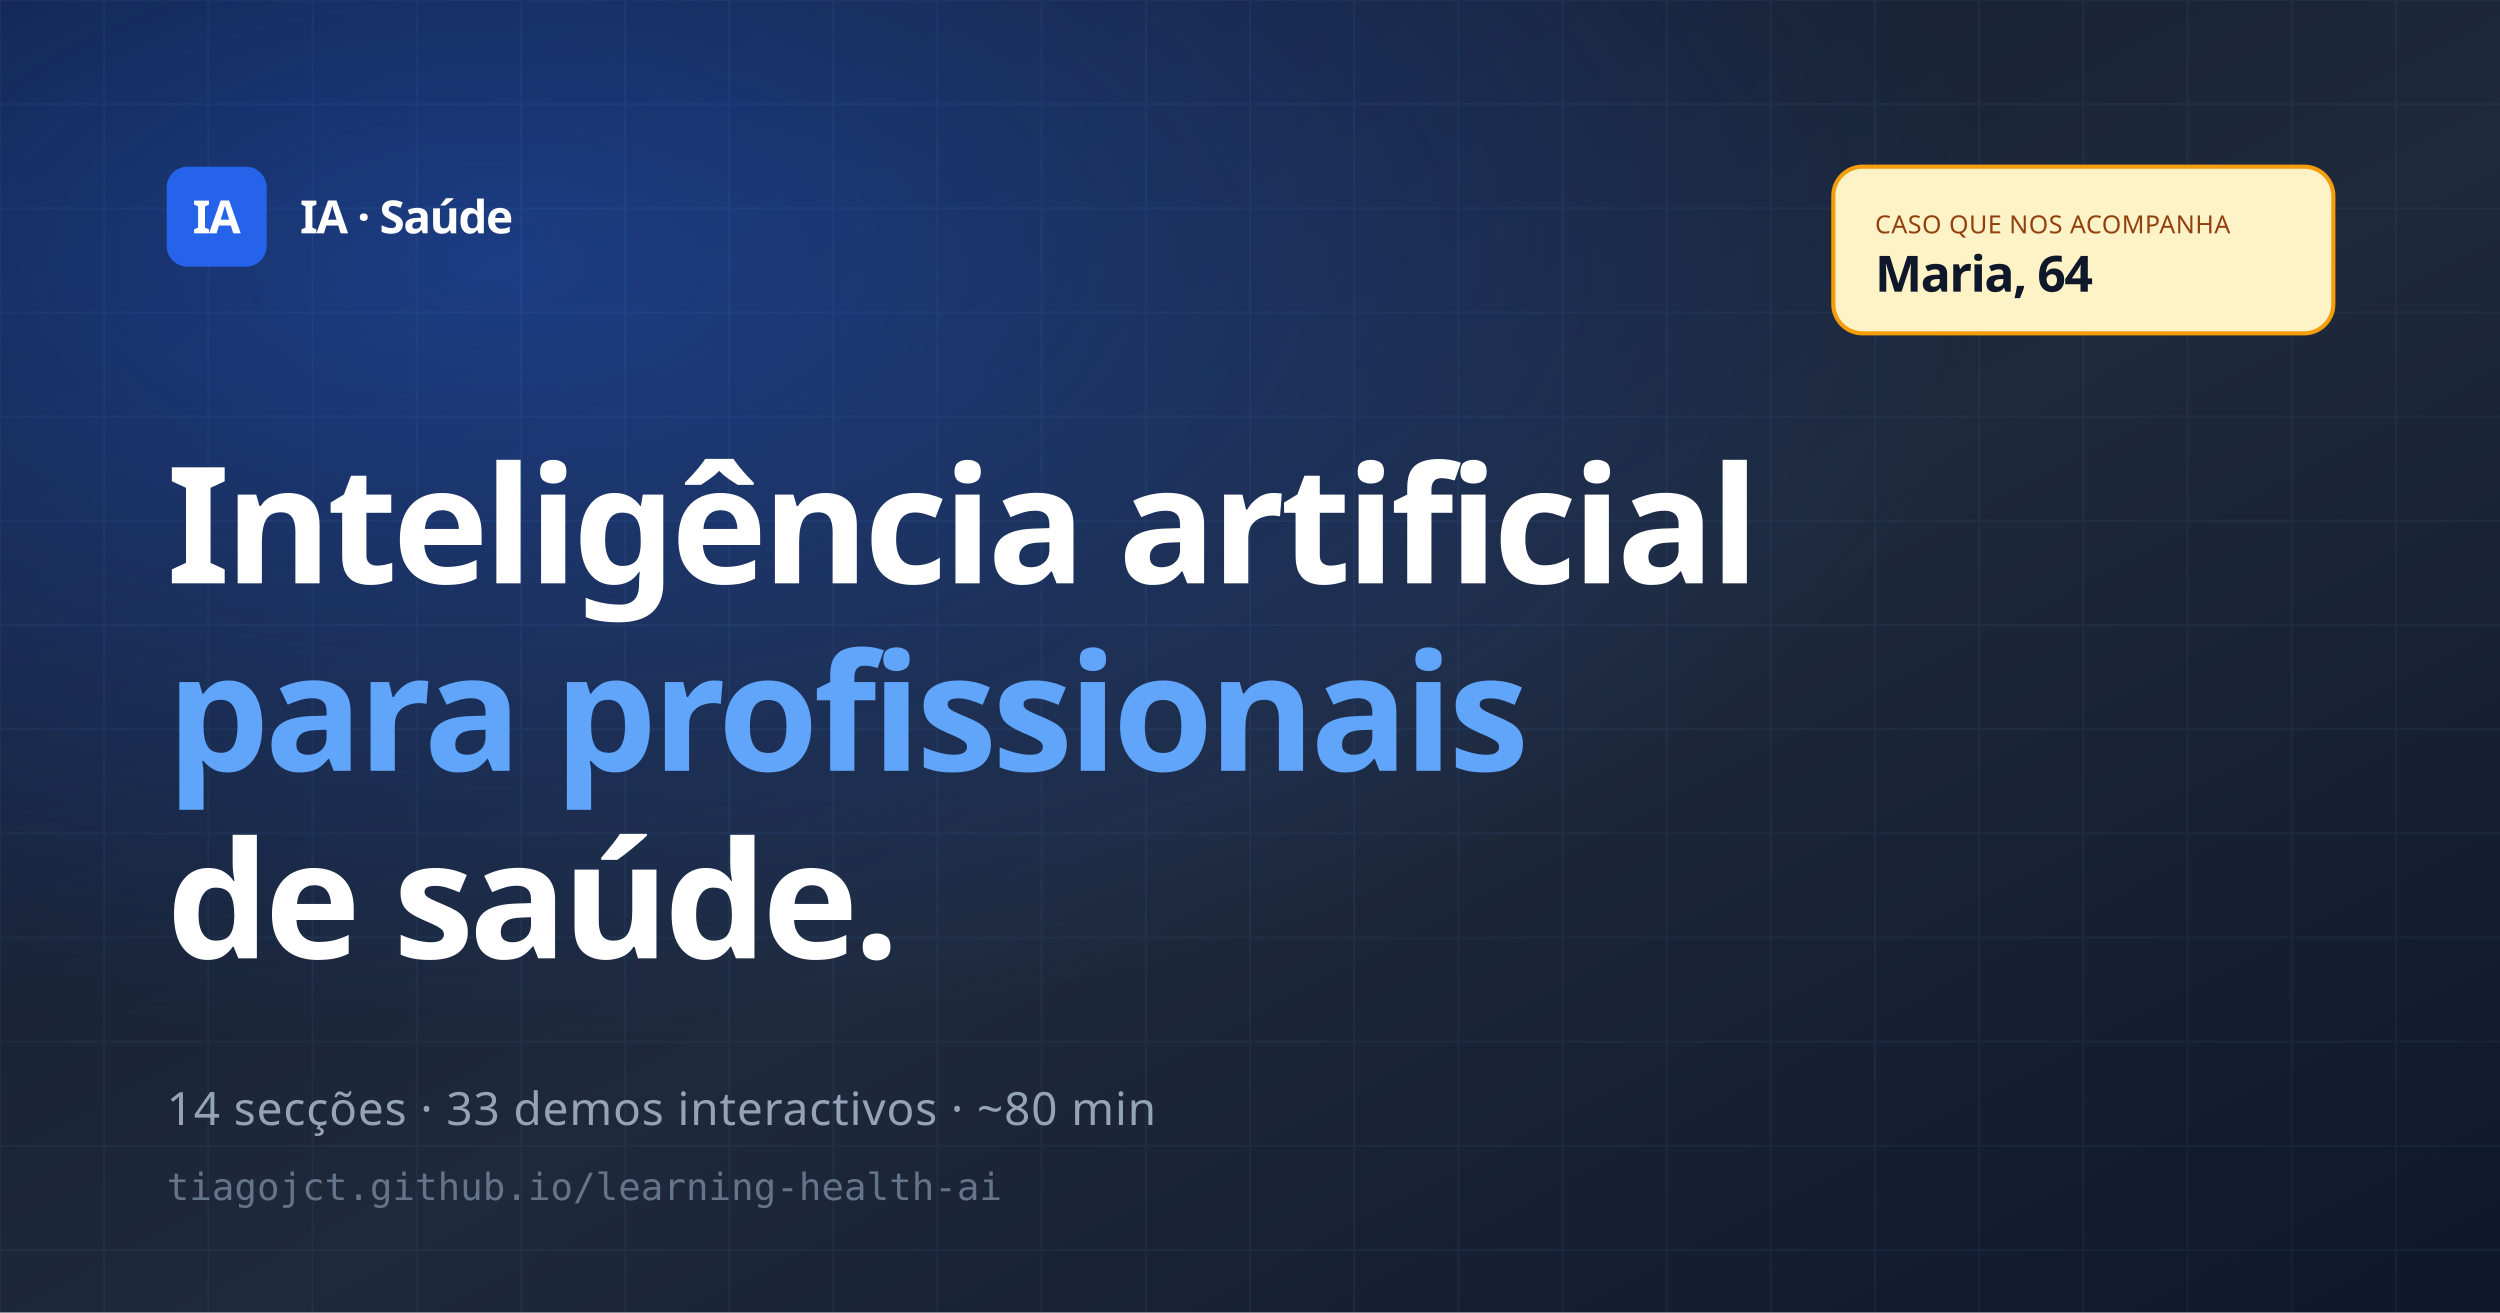
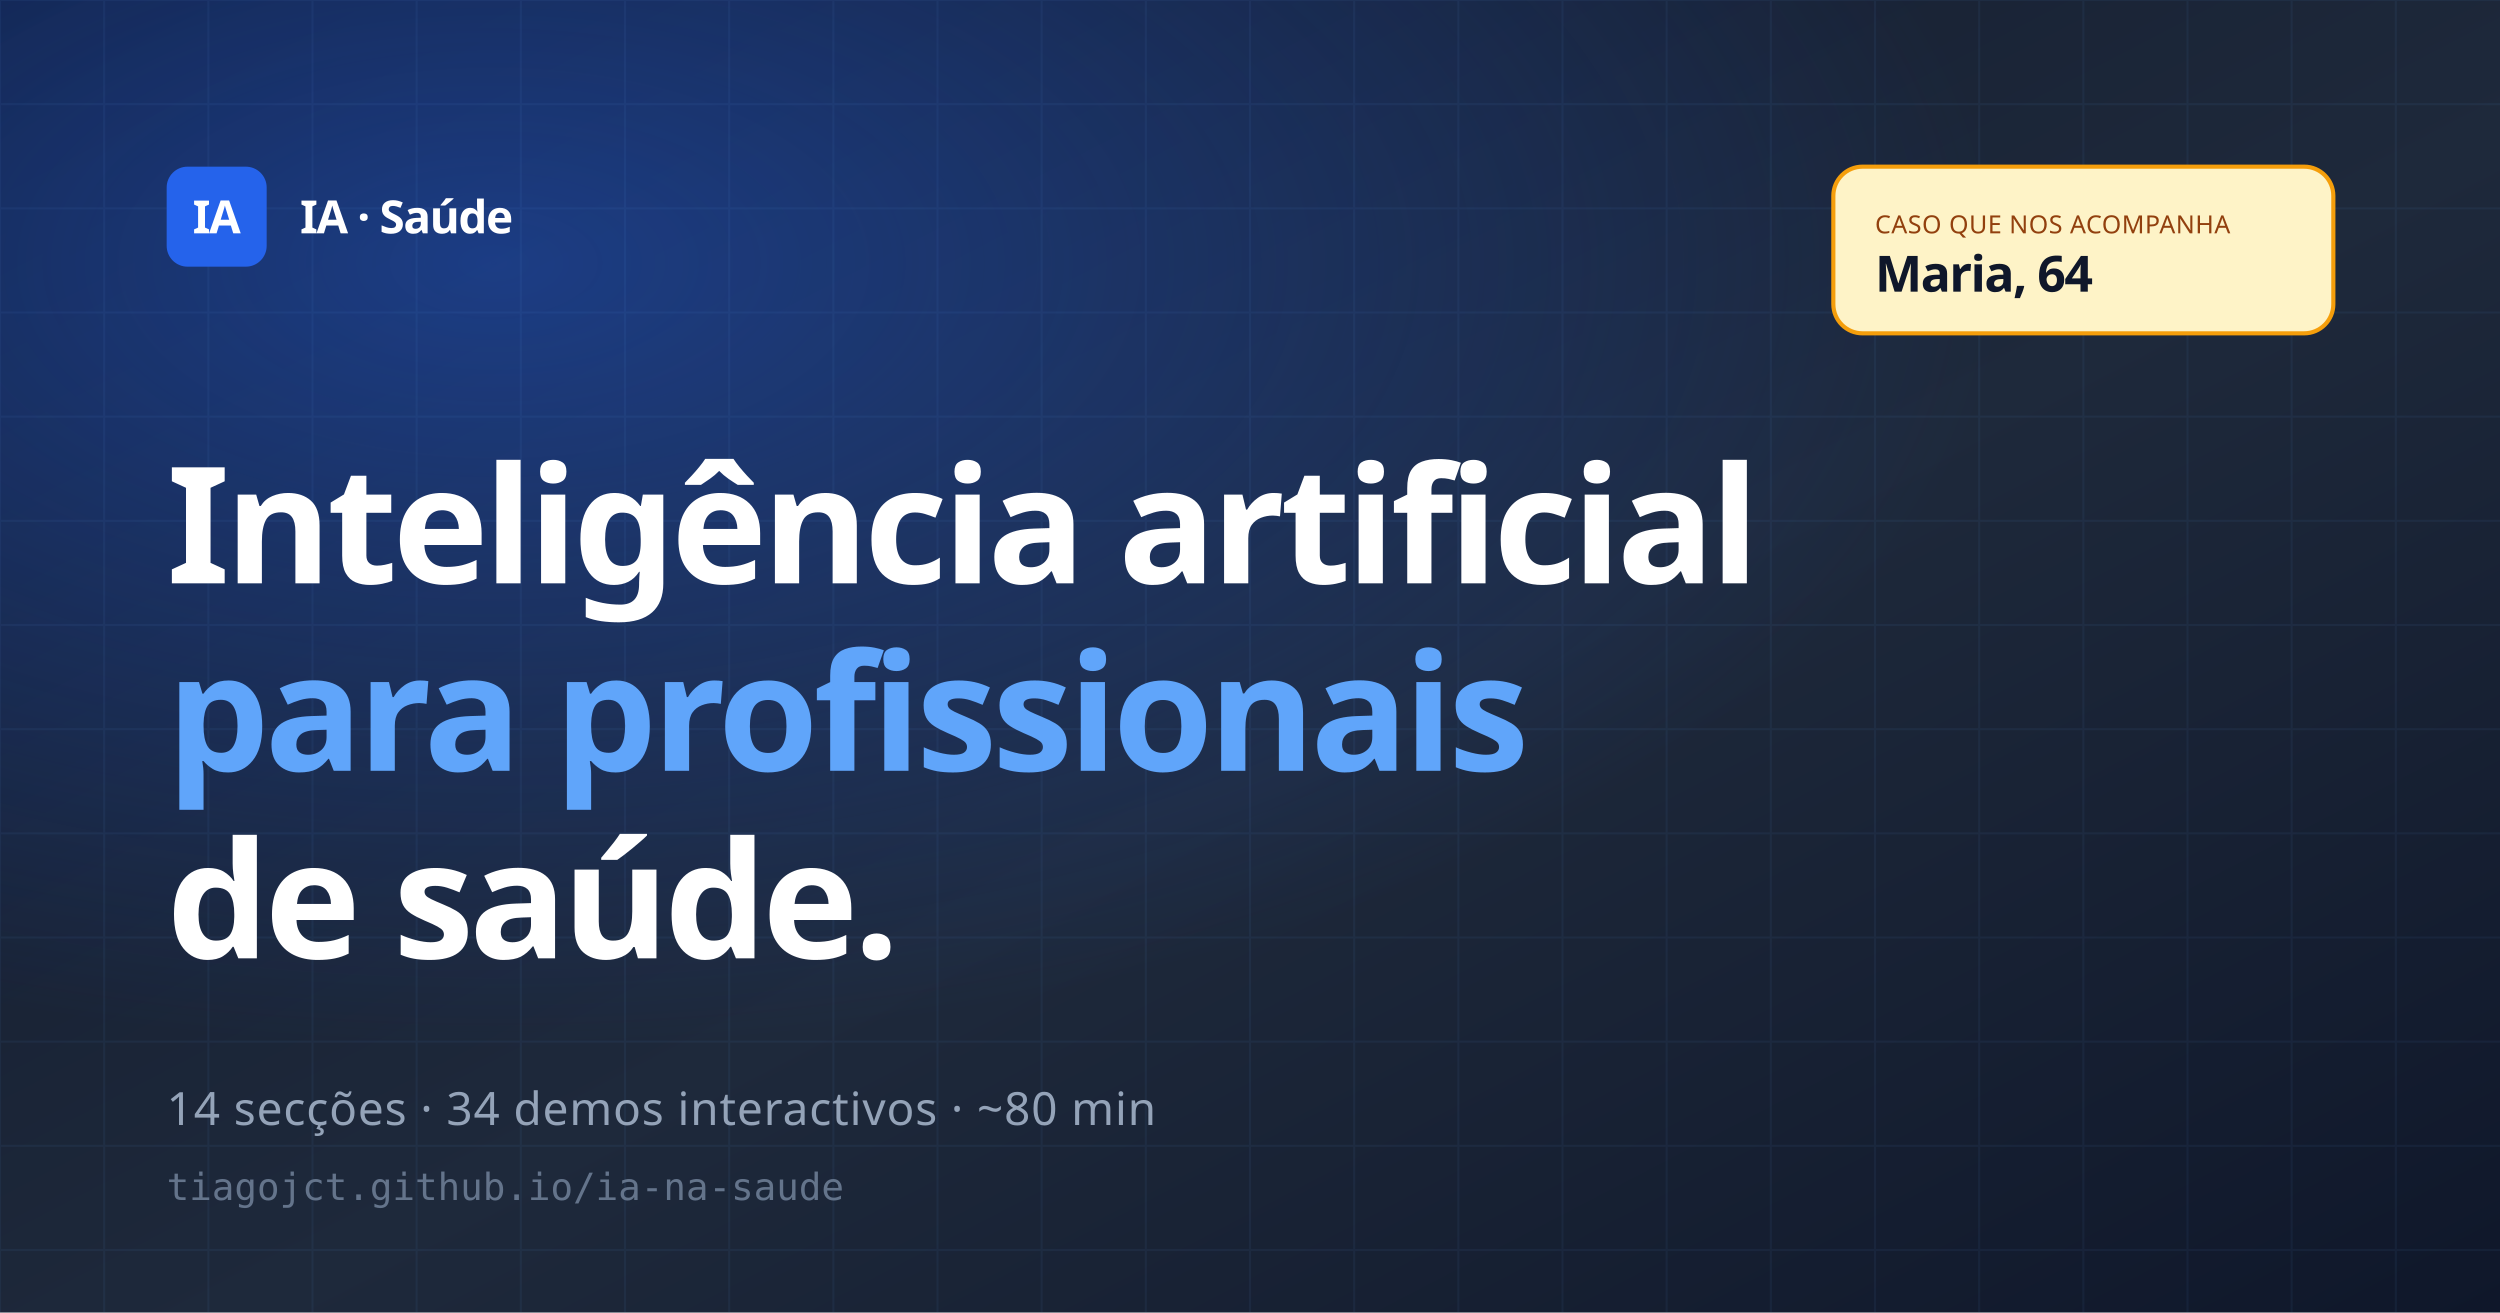
<svg xmlns="http://www.w3.org/2000/svg" width="1200" height="630" viewBox="0 0 1200 630">
  <defs>
    <linearGradient id="bg" x1="0" y1="0" x2="1" y2="1">
      <stop offset="0%" stop-color="#0f172a" />
      <stop offset="55%" stop-color="#1e293b" />
      <stop offset="100%" stop-color="#0f172a" />
    </linearGradient>
    <radialGradient id="glow" cx="0.2" cy="0.2" r="0.6">
      <stop offset="0%" stop-color="#2563eb" stop-opacity="0.45" />
      <stop offset="100%" stop-color="#2563eb" stop-opacity="0" />
    </radialGradient>
    <style>
      .display { font-family: 'Instrument Sans', system-ui, sans-serif; font-weight: 700; letter-spacing: -0.03em; }
      .meta { font-family: 'Instrument Sans', system-ui, sans-serif; font-weight: 500; letter-spacing: 0.02em; }
      .mono { font-family: 'SF Mono', ui-monospace, monospace; }
    </style>
  </defs>
  <rect width="1200" height="630" fill="url(#bg)" />
  <rect width="1200" height="630" fill="url(#glow)" />
  <g opacity="0.06" stroke="#60a5fa" stroke-width="1">
    <line x1="0" y1="0" x2="0" y2="630" />
    <line x1="50" y1="0" x2="50" y2="630" />
    <line x1="100" y1="0" x2="100" y2="630" />
    <line x1="150" y1="0" x2="150" y2="630" />
    <line x1="200" y1="0" x2="200" y2="630" />
    <line x1="250" y1="0" x2="250" y2="630" />
    <line x1="300" y1="0" x2="300" y2="630" />
    <line x1="350" y1="0" x2="350" y2="630" />
    <line x1="400" y1="0" x2="400" y2="630" />
    <line x1="450" y1="0" x2="450" y2="630" />
    <line x1="500" y1="0" x2="500" y2="630" />
    <line x1="550" y1="0" x2="550" y2="630" />
    <line x1="600" y1="0" x2="600" y2="630" />
    <line x1="650" y1="0" x2="650" y2="630" />
    <line x1="700" y1="0" x2="700" y2="630" />
    <line x1="750" y1="0" x2="750" y2="630" />
    <line x1="800" y1="0" x2="800" y2="630" />
    <line x1="850" y1="0" x2="850" y2="630" />
    <line x1="900" y1="0" x2="900" y2="630" />
    <line x1="950" y1="0" x2="950" y2="630" />
    <line x1="1000" y1="0" x2="1000" y2="630" />
    <line x1="1050" y1="0" x2="1050" y2="630" />
    <line x1="1100" y1="0" x2="1100" y2="630" />
    <line x1="1150" y1="0" x2="1150" y2="630" />
    <line x1="0" y1="0" x2="1200" y2="0" />
    <line x1="0" y1="50" x2="1200" y2="50" />
    <line x1="0" y1="100" x2="1200" y2="100" />
    <line x1="0" y1="150" x2="1200" y2="150" />
    <line x1="0" y1="200" x2="1200" y2="200" />
    <line x1="0" y1="250" x2="1200" y2="250" />
    <line x1="0" y1="300" x2="1200" y2="300" />
    <line x1="0" y1="350" x2="1200" y2="350" />
    <line x1="0" y1="400" x2="1200" y2="400" />
    <line x1="0" y1="450" x2="1200" y2="450" />
    <line x1="0" y1="500" x2="1200" y2="500" />
    <line x1="0" y1="550" x2="1200" y2="550" />
    <line x1="0" y1="600" x2="1200" y2="600" />
  </g>
  <g transform="translate(80, 80)">
    <rect width="48" height="48" rx="10" fill="#2563eb" />
    <text x="24" y="32" text-anchor="middle" fill="white" font-size="22" class="display">IA</text>
    <text x="64" y="32" fill="white" font-size="22" class="display">IA · Saúde</text>
  </g>
  <text x="80" y="280" fill="white" font-size="78" class="display">Inteligência artificial</text>
  <text x="80" y="370" fill="#60a5fa" font-size="78" class="display">para profissionais</text>
  <text x="80" y="460" fill="white" font-size="78" class="display">de saúde.</text>
  <g transform="translate(80, 540)">
-     <text fill="#94a3b8" font-size="22" class="meta">14 secções · 33 demos interactivos · ~80 min</text>
-     <text y="36" fill="#64748b" font-size="18" class="mono">tiagojct.github.io/learning-health-ai</text>
+     <text fill="#94a3b8" font-size="22" class="meta">14 secções · 34 demos interactivos · ~80 min</text>
+     <text y="36" fill="#64748b" font-size="18" class="mono">tiagojct.github.io/ia-na-saude</text>
  </g>
  <g transform="translate(880, 80)">
    <rect width="240" height="80" rx="14" fill="#fef3c7" stroke="#f59e0b" stroke-width="2" />
    <text x="20" y="32" fill="#92400e" font-size="12" class="meta">CASO QUE NOS ACOMPANHA</text>
    <text x="20" y="60" fill="#0f172a" font-size="24" class="display">Maria, 64</text>
  </g>
</svg>
